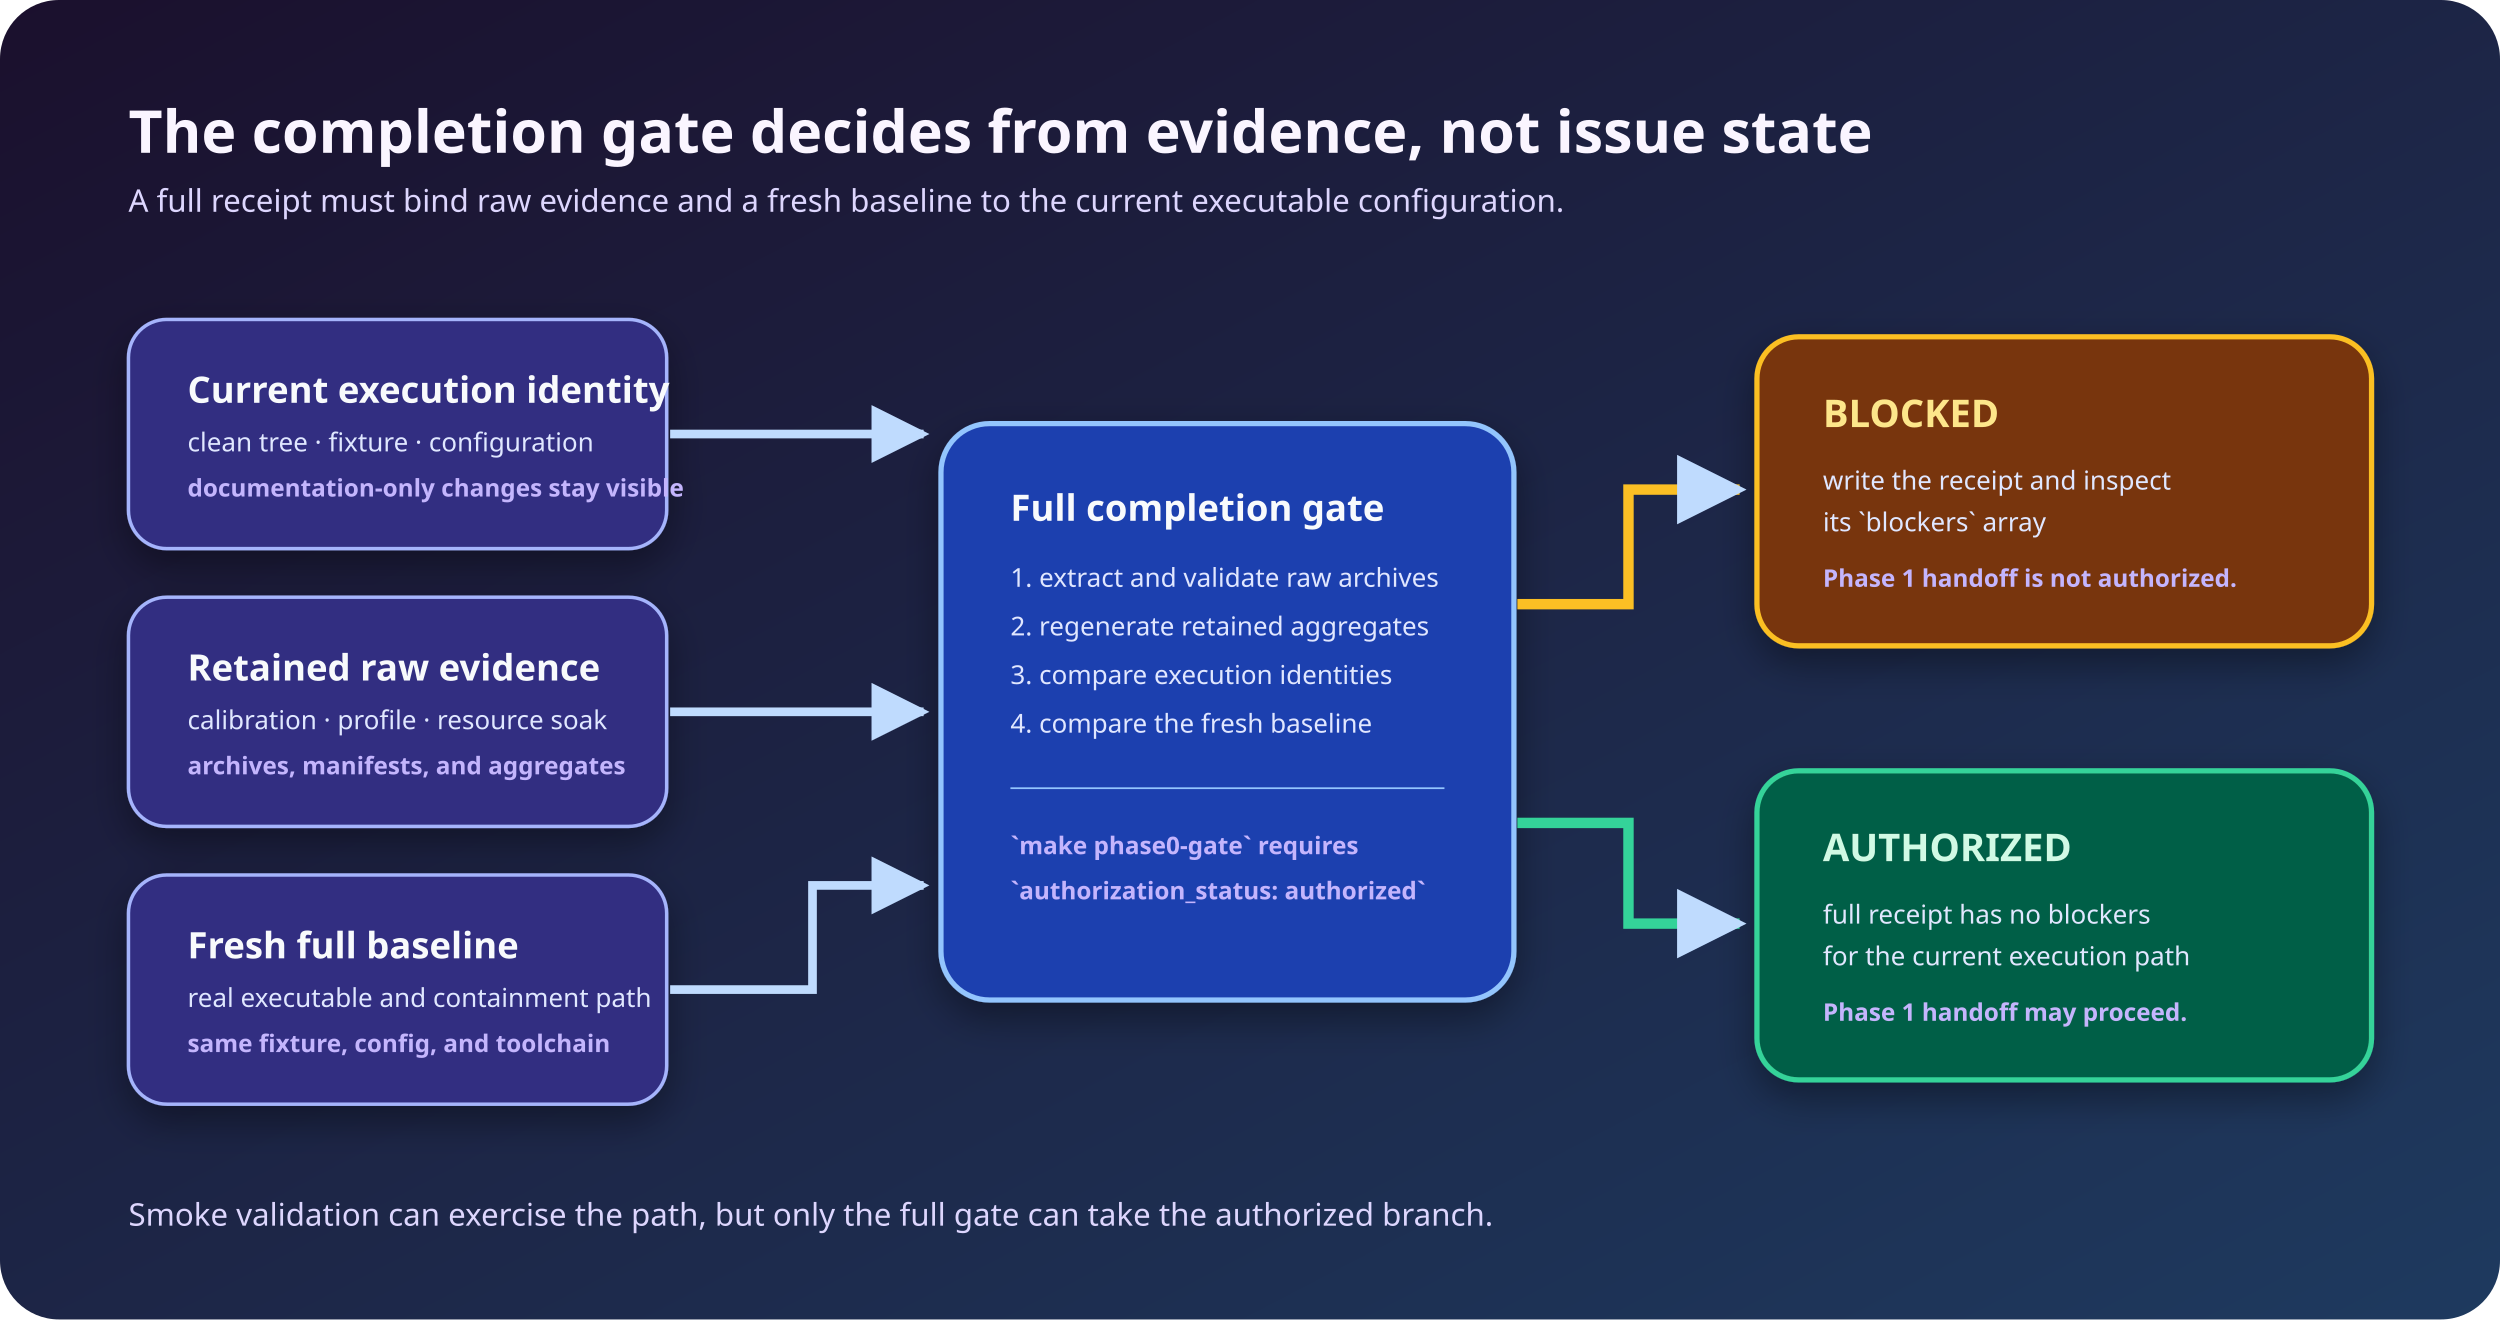
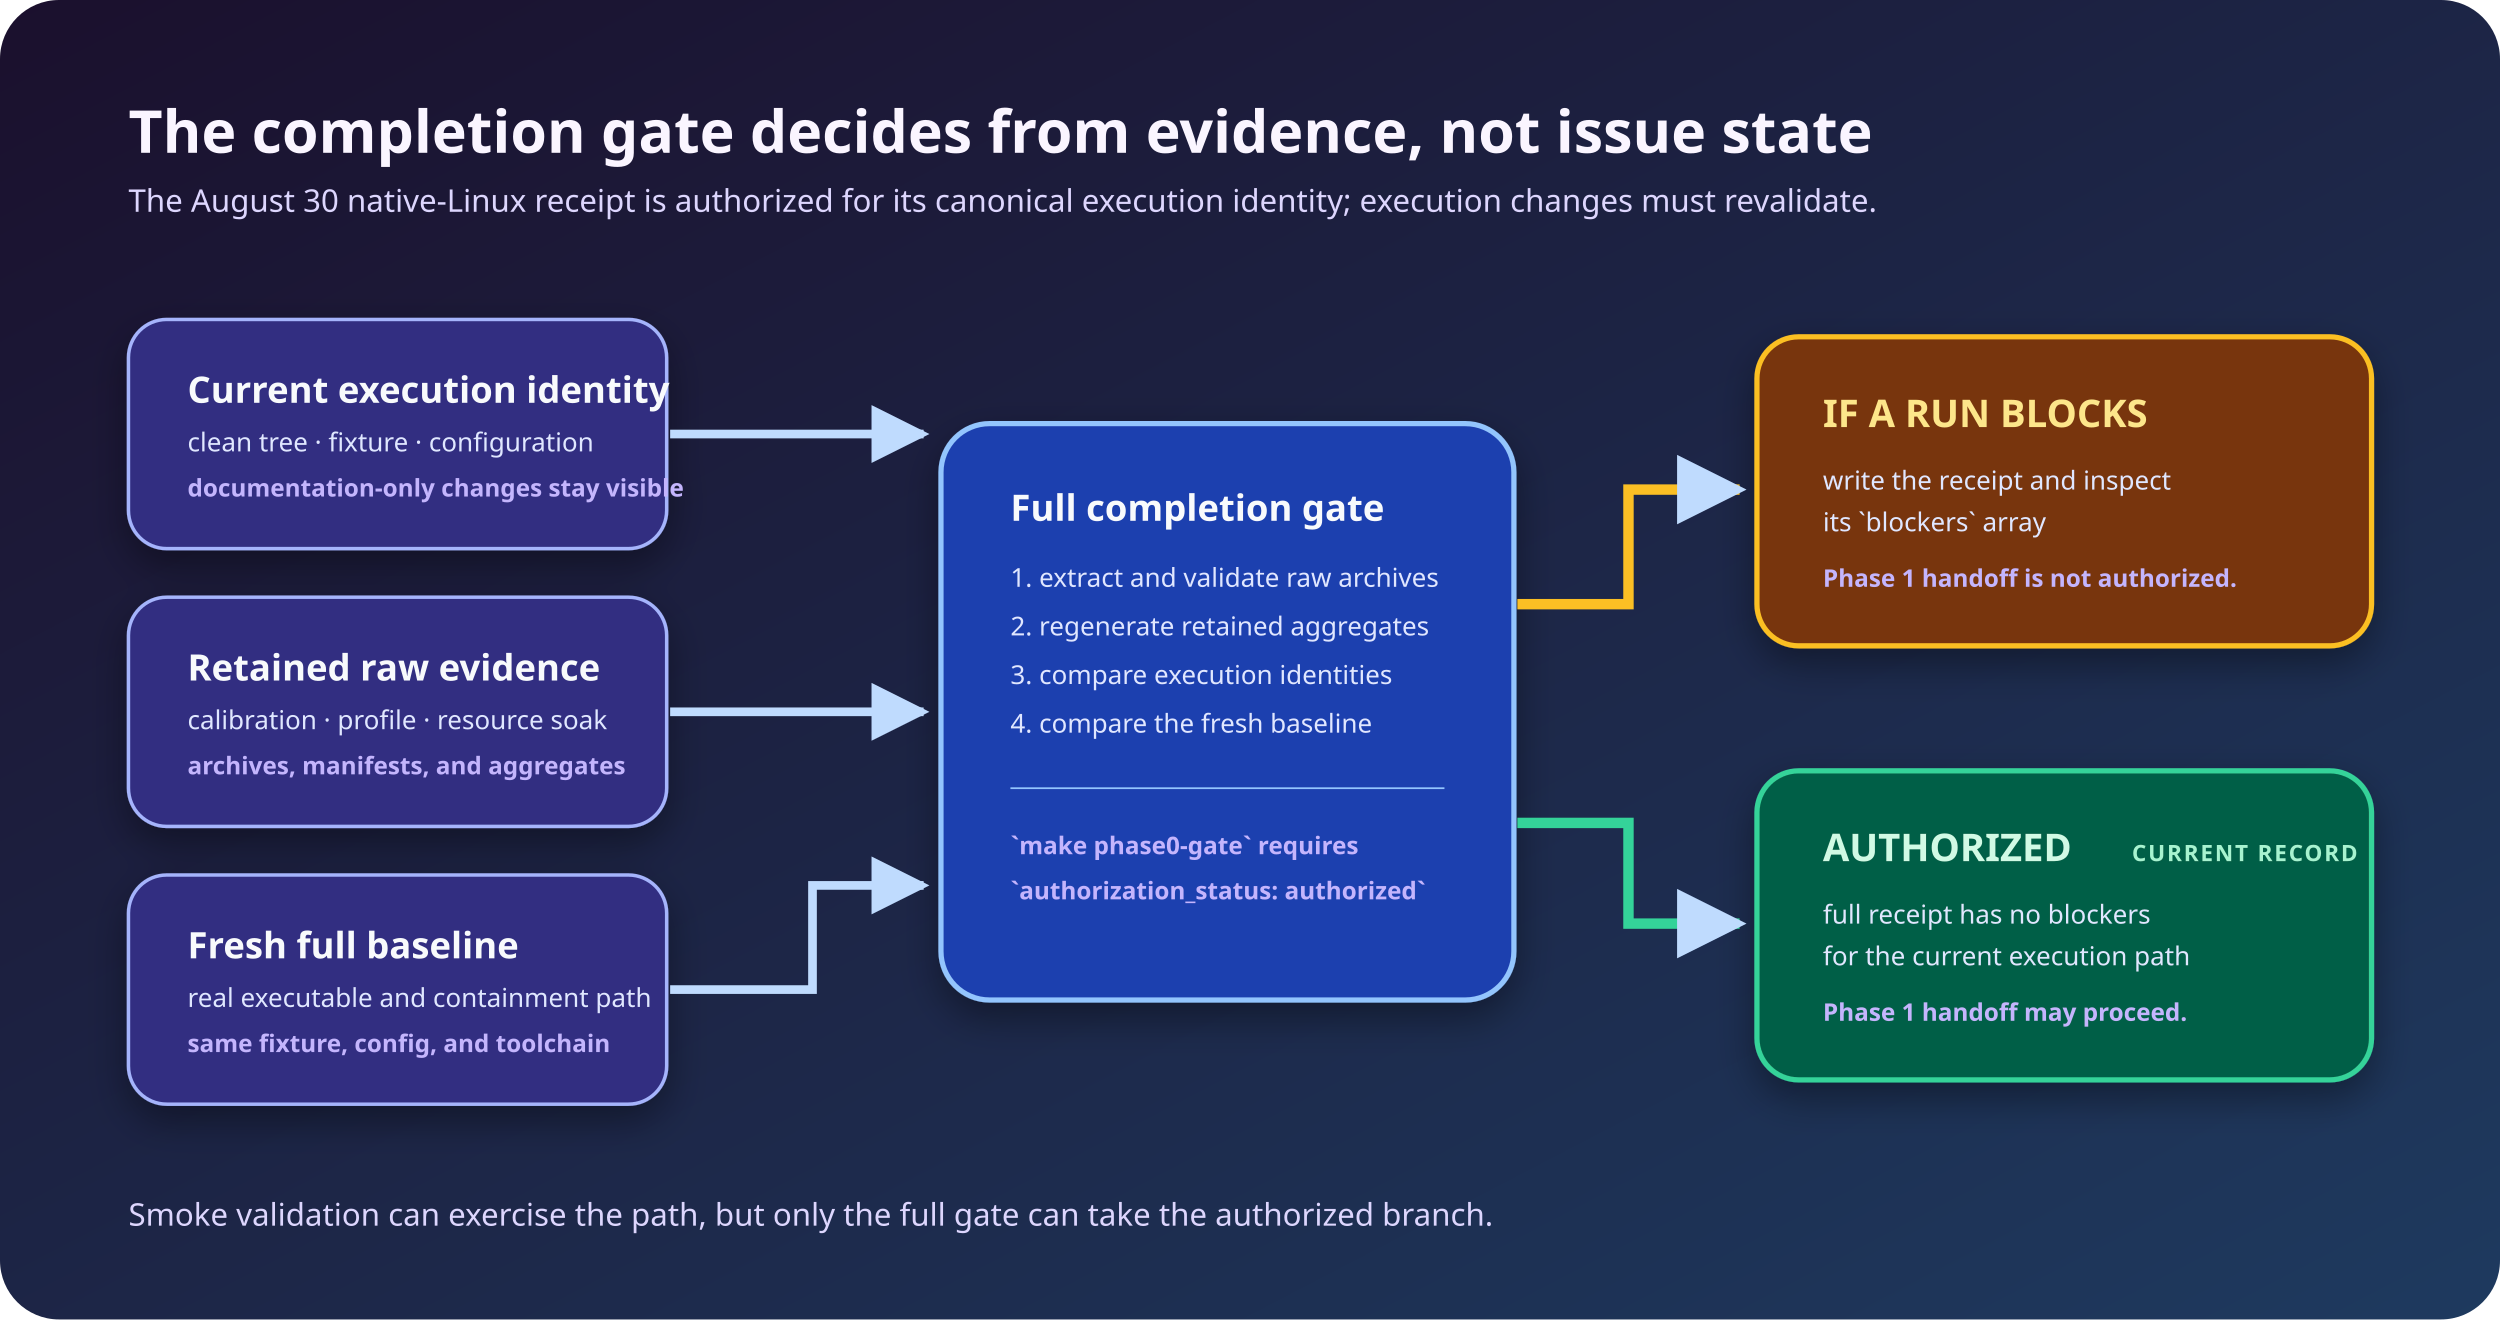
<svg xmlns="http://www.w3.org/2000/svg" viewBox="0 0 1440 760" role="img" aria-labelledby="phase0-gate-title phase0-gate-description">
  <defs>
    <linearGradient id="phase0-gate-background" x1="0" y1="0" x2="1" y2="1">
      <stop offset="0" stop-color="#1b102d" />
      <stop offset="1" stop-color="#1e3a5f" />
    </linearGradient>
    <marker id="phase0-gate-arrow" viewBox="0 0 12 12" refX="10" refY="6" markerWidth="8" markerHeight="8" orient="auto-start-reverse">
      <path d="M 1 1 L 11 6 L 1 11 z" fill="#bfdbfe" />
    </marker>
    <filter id="phase0-gate-shadow" x="-20%" y="-20%" width="140%" height="140%">
      <feDropShadow dx="0" dy="9" stdDeviation="11" flood-color="#09090b" flood-opacity=".38" />
    </filter>
    <style>
      .heading { font: 700 34px system-ui, sans-serif; fill: #faf5ff; }
      .subheading { font: 400 18px system-ui, sans-serif; fill: #ddd6fe; }
      .box-title { font: 700 21px system-ui, sans-serif; fill: #f8fafc; }
      .box-copy { font: 400 15px system-ui, sans-serif; fill: #e0e7ff; }
      .small { font: 600 14px system-ui, sans-serif; fill: #c4b5fd; }
      .blocked { font: 800 22px system-ui, sans-serif; fill: #fde68a; }
      .authorized { font: 800 22px system-ui, sans-serif; fill: #d1fae5; }
+       .current { font: 800 13px system-ui, sans-serif; fill: #a7f3d0; letter-spacing: .08em; }
    </style>
  </defs>
  <rect width="1440" height="760" rx="34" fill="url(#phase0-gate-background)" />
  <text x="74" y="88" class="heading">The completion gate decides from evidence, not issue state</text>
-   <text x="74" y="122" class="subheading">A full receipt must bind raw evidence and a fresh baseline to the current executable configuration.</text>
+   <text x="74" y="122" class="subheading">The August 30 native-Linux receipt is authorized for its canonical execution identity; execution changes must revalidate.</text>
  <g filter="url(#phase0-gate-shadow)">
    <rect x="74" y="184" width="310" height="132" rx="22" fill="#312e81" stroke="#a5b4fc" stroke-width="2" />
    <text x="108" y="232" class="box-title">Current execution identity</text>
    <text x="108" y="260" class="box-copy">clean tree · fixture · configuration</text>
    <text x="108" y="286" class="small">documentation-only changes stay visible</text>
    <rect x="74" y="344" width="310" height="132" rx="22" fill="#312e81" stroke="#a5b4fc" stroke-width="2" />
    <text x="108" y="392" class="box-title">Retained raw evidence</text>
    <text x="108" y="420" class="box-copy">calibration · profile · resource soak</text>
    <text x="108" y="446" class="small">archives, manifests, and aggregates</text>
    <rect x="74" y="504" width="310" height="132" rx="22" fill="#312e81" stroke="#a5b4fc" stroke-width="2" />
    <text x="108" y="552" class="box-title">Fresh full baseline</text>
    <text x="108" y="580" class="box-copy">real executable and containment path</text>
    <text x="108" y="606" class="small">same fixture, config, and toolchain</text>
  </g>
  <g filter="url(#phase0-gate-shadow)">
    <rect x="542" y="244" width="330" height="332" rx="28" fill="#1e40af" stroke="#93c5fd" stroke-width="3" />
    <text x="582" y="300" class="box-title">Full completion gate</text>
    <text x="582" y="338" class="box-copy">1. extract and validate raw archives</text>
    <text x="582" y="366" class="box-copy">2. regenerate retained aggregates</text>
    <text x="582" y="394" class="box-copy">3. compare execution identities</text>
    <text x="582" y="422" class="box-copy">4. compare the fresh baseline</text>
    <line x1="582" y1="454" x2="832" y2="454" stroke="#93c5fd" stroke-width="1" />
    <text x="582" y="492" class="small">`make phase0-gate` requires</text>
    <text x="582" y="518" class="small">`authorization_status: authorized`</text>
  </g>
  <path d="M 386 250 H 532" stroke="#bfdbfe" stroke-width="5" marker-end="url(#phase0-gate-arrow)" />
  <path d="M 386 410 H 500 V 410 H 532" fill="none" stroke="#bfdbfe" stroke-width="5" marker-end="url(#phase0-gate-arrow)" />
  <path d="M 386 570 H 468 V 510 H 532" fill="none" stroke="#bfdbfe" stroke-width="5" marker-end="url(#phase0-gate-arrow)" />
  <g filter="url(#phase0-gate-shadow)">
    <rect x="1012" y="194" width="354" height="178" rx="24" fill="#78350f" stroke="#fbbf24" stroke-width="3" />
-     <text x="1050" y="246" class="blocked">BLOCKED</text>
+     <text x="1050" y="246" class="blocked">IF A RUN BLOCKS</text>
    <text x="1050" y="282" class="box-copy">write the receipt and inspect</text>
    <text x="1050" y="306" class="box-copy">its `blockers` array</text>
    <text x="1050" y="338" class="small">Phase 1 handoff is not authorized.</text>
    <rect x="1012" y="444" width="354" height="178" rx="24" fill="#065f46" stroke="#34d399" stroke-width="3" />
    <text x="1050" y="496" class="authorized">AUTHORIZED</text>
+     <text x="1228" y="496" class="current">CURRENT RECORD</text>
    <text x="1050" y="532" class="box-copy">full receipt has no blockers</text>
    <text x="1050" y="556" class="box-copy">for the current execution path</text>
    <text x="1050" y="588" class="small">Phase 1 handoff may proceed.</text>
  </g>
  <path d="M 874 348 H 938 V 282 H 1002" fill="none" stroke="#fbbf24" stroke-width="6" marker-end="url(#phase0-gate-arrow)" />
  <path d="M 874 474 H 938 V 532 H 1002" fill="none" stroke="#34d399" stroke-width="6" marker-end="url(#phase0-gate-arrow)" />
  <text x="74" y="706" class="subheading">Smoke validation can exercise the path, but only the full gate can take the authorized branch.</text>
</svg>
